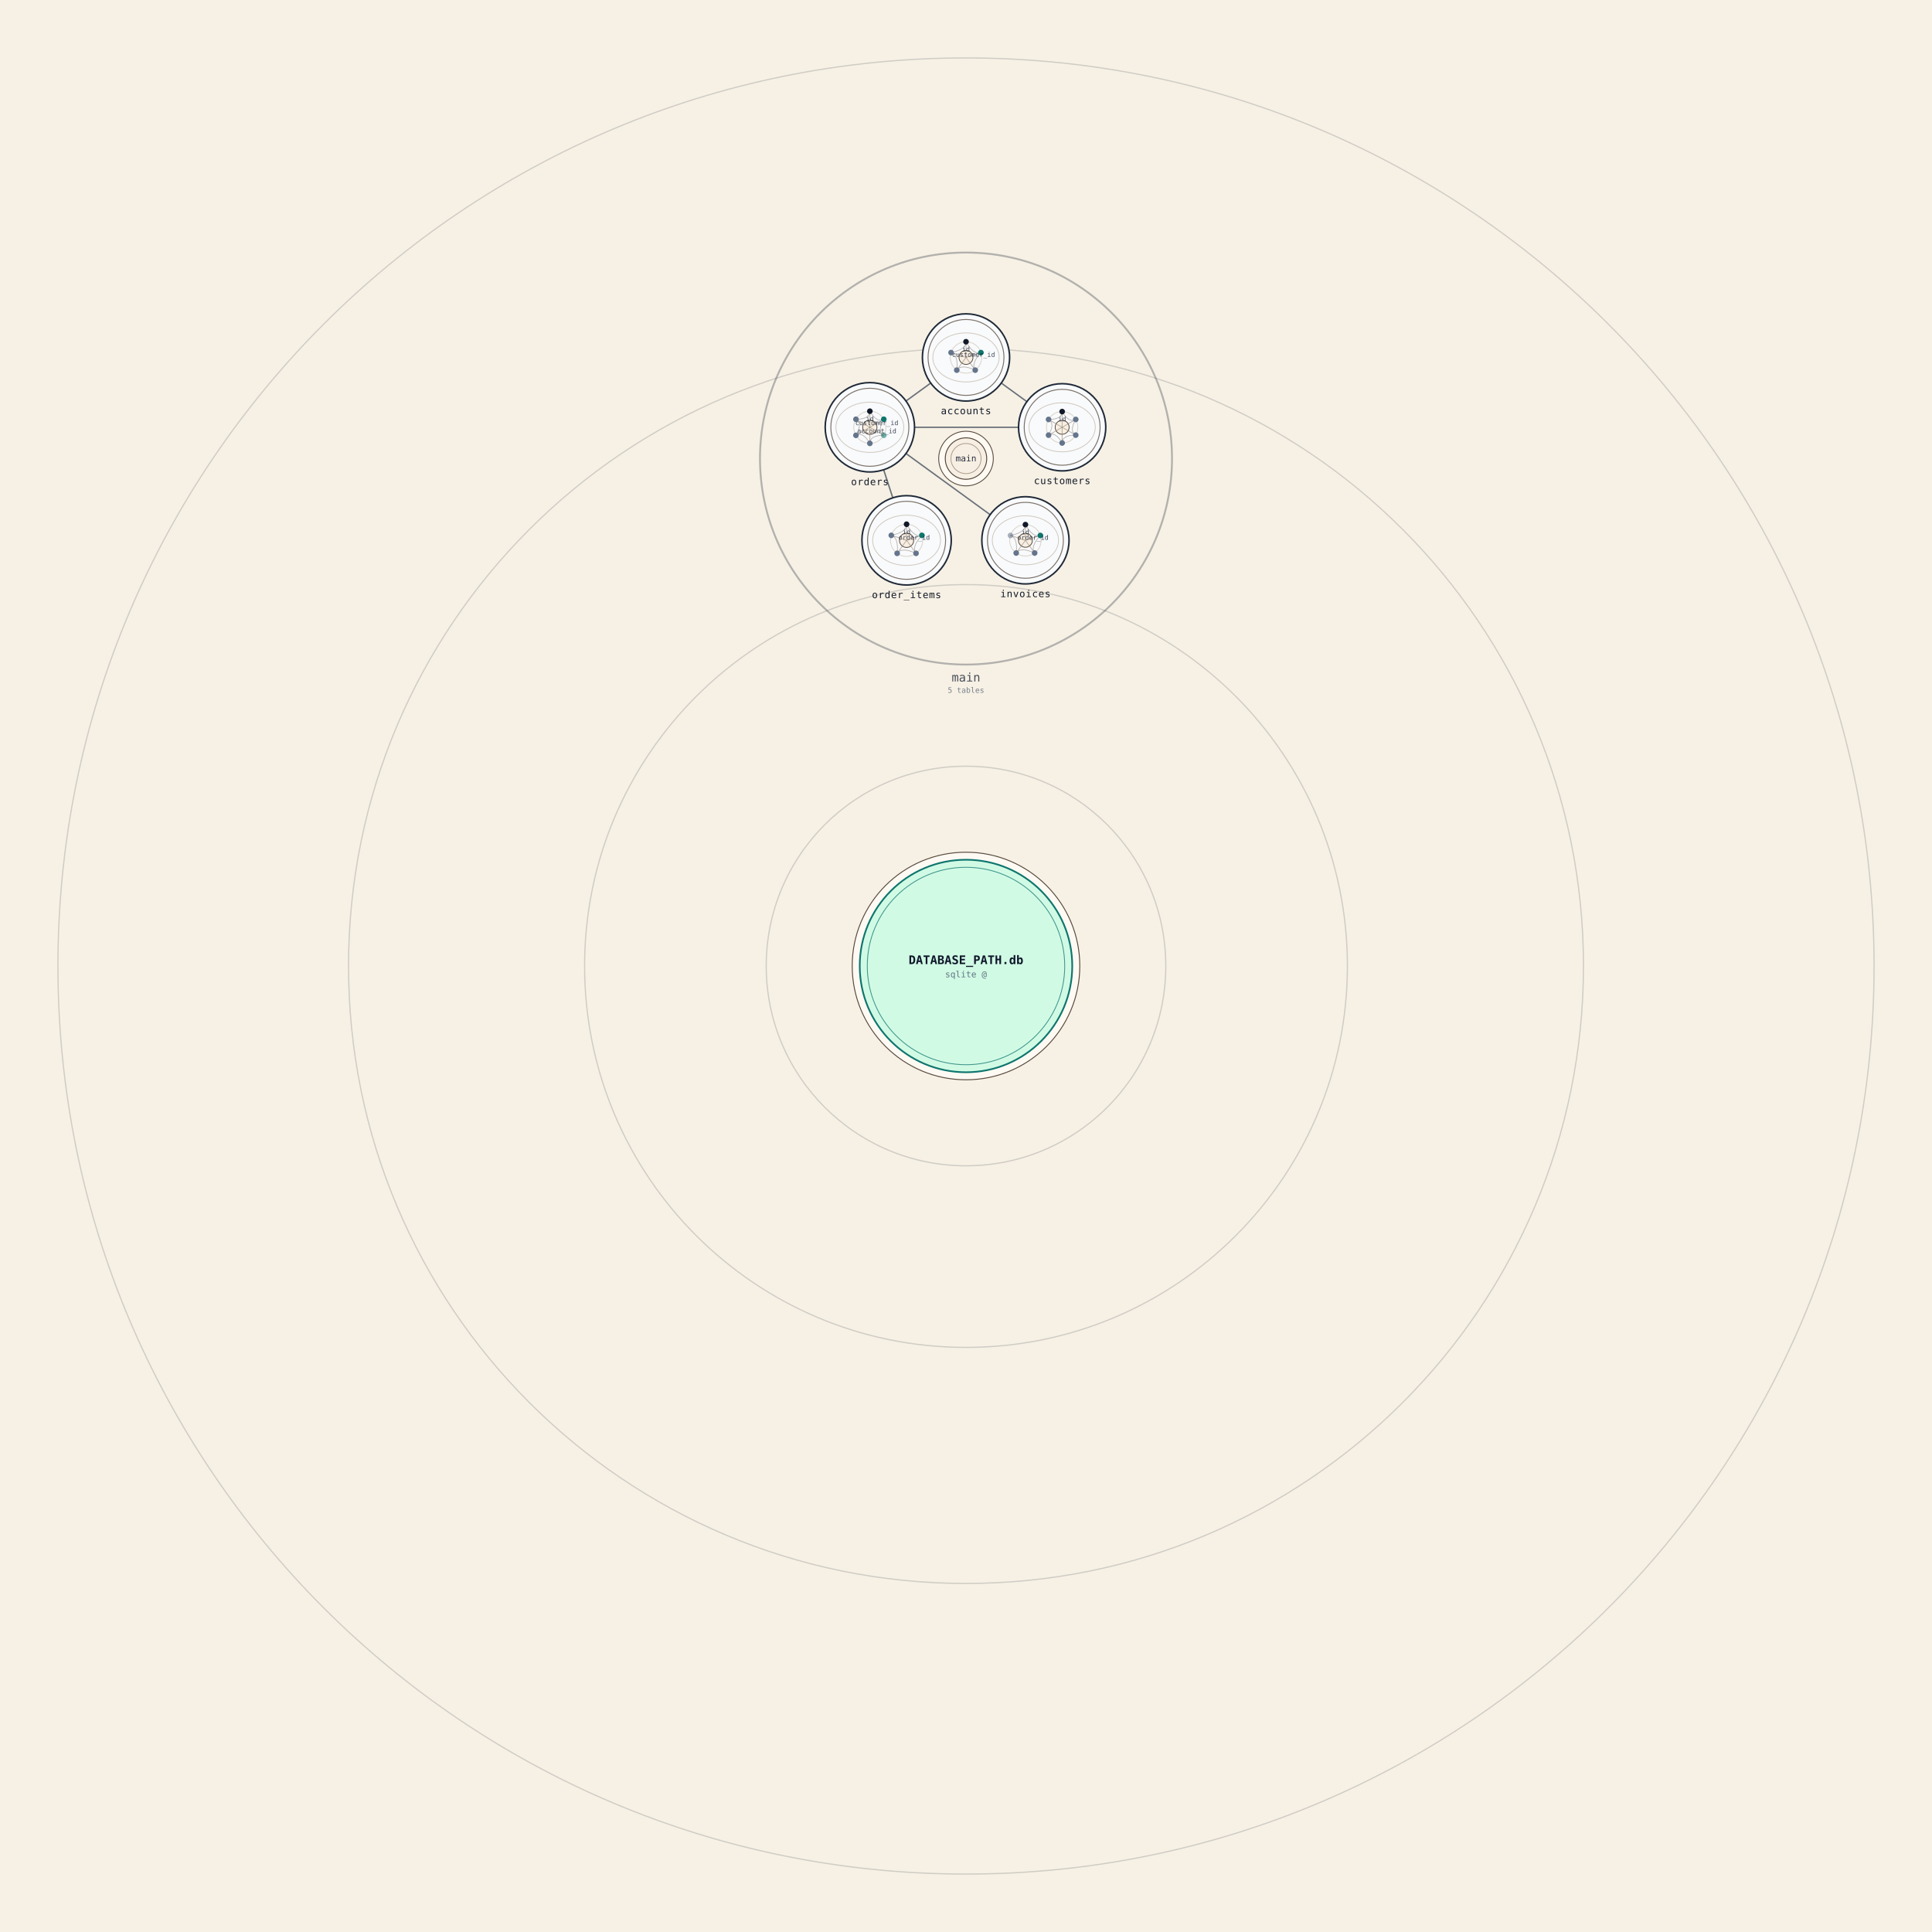
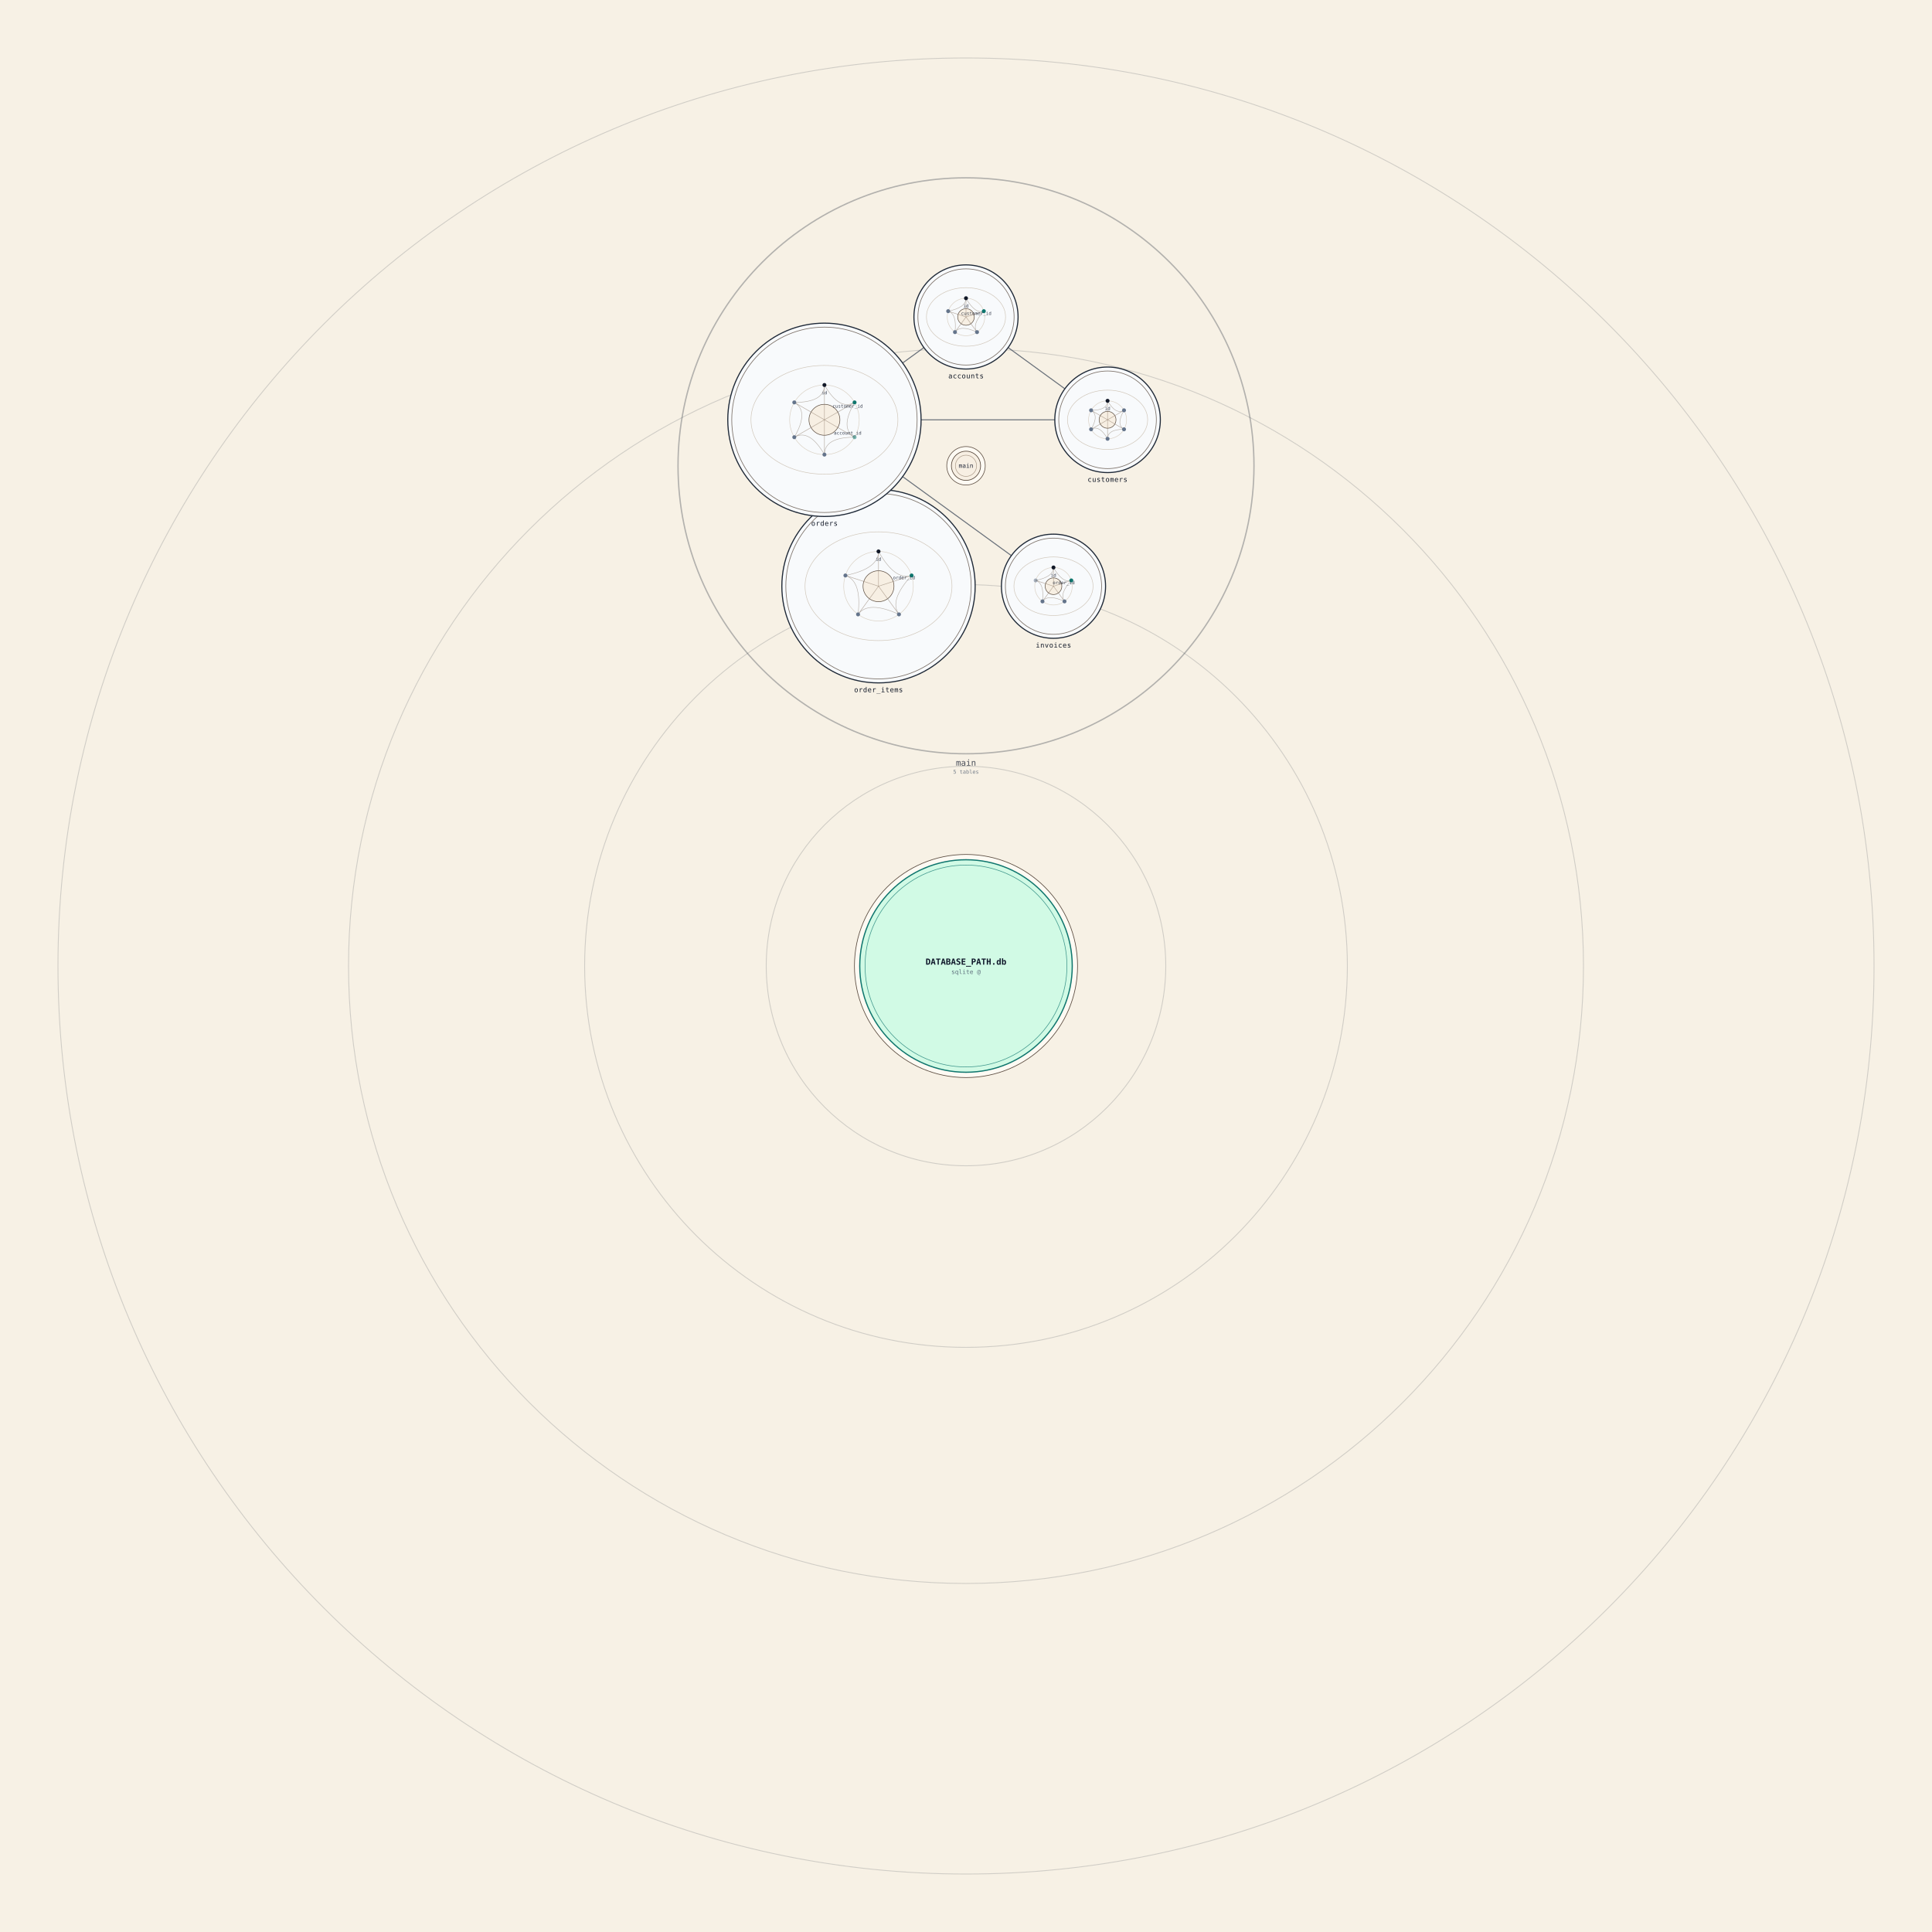
- <svg xmlns="http://www.w3.org/2000/svg" aria-label="Atlas database sigilo" height="2051" role="img" viewBox="0 0 2051 2051" width="2051">
+ <svg xmlns="http://www.w3.org/2000/svg" aria-label="Atlas database sigilo" height="2913" role="img" viewBox="0 0 2913 2913" width="2913">
  <defs>
    <style>.bg { fill: #f7f1e5; }
      .macro-ring { fill: none; stroke: #1f2937; stroke-width: 2.0; opacity: 0.32; stroke-dasharray: none; }
      .schema-label { fill: #0f172a; font: 12.65px monospace; opacity: 0.75; }
      .hash { fill: #111827; font: 10.35px monospace; letter-spacing: 0.5px; }
      .foundation-ring { fill: none; stroke: #1f2937; stroke-width: 1.3; opacity: 0.18; }
      .db-core-shell { fill: rgba(255,252,246,0.86); stroke: #5a4b3f; stroke-width: 1.0; }
      .db-core { fill: #d1fae5; stroke: #0f766e; stroke-width: 1.8; }
      .db-core-mark { fill: none; stroke: #0f766e; stroke-width: 0.9; opacity: 0.75; }
      .db-core-label { fill: #0f172a; font: bold 12.65px monospace; }
      .db-core-sub { fill: #475569; font: 9.20px monospace; opacity: 0.82; }
      .schema-core-shell { fill: rgba(255,252,246,0.82); stroke: #5a4b3f; stroke-width: 0.92; }
      .schema-core { fill: #f7efe3; stroke: #57483b; stroke-width: 1.0; }
      .schema-core-mark { fill: none; stroke: #8b7763; stroke-width: 0.8; opacity: 0.72; }
      .schema-core-label { fill: #0f172a; font: 9.20px monospace; opacity: 0.88; }
      .schema-core-sub { fill: #475569; font: 8.05px monospace; opacity: 0.72; }
      .base { stroke: #1f1a17; stroke-width: 1.6; fill: none; opacity: 0.7; }
      .primary { stroke: #111827; stroke-width: 2.4; fill: none; stroke-linecap: round; }
      .call { stroke: #4b5563; stroke-width: 1.5; fill: none; stroke-linecap: round; opacity: 0.82; }
      .branch { stroke: #6b7280; stroke-width: 1.2; fill: none; stroke-dasharray: 5 4; opacity: 0.8; }
      .node-main { fill: #f8fafc; stroke: #1f2937; stroke-width: 1.65; }
      .node-aux  { fill: #f1f5f9; stroke: #475569; stroke-width: 1.15; stroke-dasharray: 4 3; }
      .node-loop { fill: #ecfeff; stroke: #0f766e; stroke-width: 1.2; }
      .node-fk   { fill: #fef9c3; stroke: #92400e; stroke-width: 1.1; stroke-dasharray: 6 3; }
      .node-loop-inner { fill: none; stroke: #0f766e; stroke-width: 0.9; opacity: 0.8; }
      .node-shell { fill: none; stroke: #5a4b3f; stroke-width: 1.0; opacity: 0.78; }
      .node-foundation { fill: none; stroke: #b7a690; stroke-width: 0.8; opacity: 0.62; }
      .col-orbit { fill: none; stroke: #c5b59f; stroke-width: 0.8; opacity: 0.60; }
      .col-chord { fill: none; stroke: #7b6a59; stroke-width: 0.72; opacity: 0.52; }
      .node-core { fill: #f7efe3; stroke: #57483b; stroke-width: 0.82; }
      .col-spoke { stroke: #8d7a68; stroke-width: 0.82; opacity: 0.58; }
      .col-pk { fill: #111827; }
      .col-fk { fill: #0f766e; }
      .col-reg { fill: #64748b; }
      .col-nullable { opacity: 0.55; }
      .label { fill: #0f172a; font: 9.20px monospace; opacity: 0.68; }
      .col-label { fill: #0f172a; font: 6.90px monospace; opacity: 0.78; }
      .node-metric { fill: #334155; font: 8.05px monospace; opacity: 0.78; }
      .system-node-wrap, .system-edge-wrap, .system-schema-wrap, .system-column-wrap, .system-column-link-wrap { cursor: help; }
      .system-node-wrap:hover &gt; circle { opacity: 0.94; }
      .system-edge-wrap:hover &gt; line, .system-edge-wrap:hover &gt; path { opacity: 1.0; stroke-width: 2.2; }</style>
  </defs>
-   <rect class="bg" height="2051" width="2051" />
+   <rect class="bg" height="2913" width="2913" />
  <g id="database_foundation">
-     <circle class="foundation-ring" cx="1025.5" cy="1025.5" r="212.1" />
-     <circle class="foundation-ring" cx="1025.5" cy="1025.5" r="404.9" />
-     <circle class="foundation-ring" cx="1025.5" cy="1025.5" r="655.5" />
-     <circle class="foundation-ring" cx="1025.5" cy="1025.5" r="964.0" />
-     <circle class="db-core-shell" cx="1025.5" cy="1025.5" r="120.8" />
-     <circle class="db-core" cx="1025.5" cy="1025.5" r="112.8" />
-     <circle class="db-core-mark" cx="1025.5" cy="1025.5" r="104.8" />
-     <text class="db-core-label" text-anchor="middle" x="1025.5" y="1023.5">DATABASE_PATH.db</text>
-     <text class="db-core-sub" text-anchor="middle" x="1025.5" y="1037.5">sqlite @</text>
+     <circle class="foundation-ring" cx="1456.5" cy="1456.5" r="301.2" />
+     <circle class="foundation-ring" cx="1456.5" cy="1456.5" r="575.0" />
+     <circle class="foundation-ring" cx="1456.5" cy="1456.5" r="931.0" />
+     <circle class="foundation-ring" cx="1456.5" cy="1456.5" r="1369.1" />
+     <circle class="db-core-shell" cx="1456.5" cy="1456.5" r="168.2" />
+     <circle class="db-core" cx="1456.5" cy="1456.5" r="160.2" />
+     <circle class="db-core-mark" cx="1456.5" cy="1456.5" r="152.2" />
+     <text class="db-core-label" text-anchor="middle" x="1456.5" y="1454.5">DATABASE_PATH.db</text>
+     <text class="db-core-sub" text-anchor="middle" x="1456.5" y="1468.5">sqlite @</text>
  </g>
  <g id="schema_rings">
    <g class="system-schema-wrap" data-direct-fk-count="5" data-schema="main" data-table-count="5" data-total-rows="12">
-       <circle class="macro-ring" cx="1025.5" cy="486.8" r="218.7" />
-       <circle class="schema-core-shell" cx="1025.5" cy="486.8" r="29.0" />
-       <circle class="schema-core" cx="1025.5" cy="486.8" r="22.0" />
-       <circle class="schema-core-mark" cx="1025.5" cy="486.8" r="16.0" />
-       <text class="schema-core-label" text-anchor="middle" x="1025.5" y="489.8">main</text>
-       <text class="schema-label" text-anchor="middle" x="1025.5" y="723.5">main</text>
-       <text class="schema-core-sub" text-anchor="middle" x="1025.5" y="735.5">5 tables</text>
+       <circle class="macro-ring" cx="1456.5" cy="702.3" r="434.2" />
+       <circle class="schema-core-shell" cx="1456.5" cy="702.3" r="29.0" />
+       <circle class="schema-core" cx="1456.5" cy="702.3" r="22.0" />
+       <circle class="schema-core-mark" cx="1456.5" cy="702.3" r="16.0" />
+       <text class="schema-core-label" text-anchor="middle" x="1456.5" y="705.3">main</text>
+       <text class="schema-label" text-anchor="middle" x="1456.5" y="1154.5">main</text>
+       <text class="schema-core-sub" text-anchor="middle" x="1456.5" y="1166.5">5 tables</text>
    </g>
  </g>
  <g id="fk_edges">
    <g class="system-edge-wrap" data-fk-columns="customer_id-&gt;id" data-fk-from="main.accounts" data-fk-to="main.customers" data-fk-type="declared" data-on-delete="NO ACTION" data-relationship-kind="direct">
-       <line class="call" x1="1025.50" x2="1127.57" y1="379.45" y2="453.60" />
+       <line class="call" x1="1456.50" x2="1669.95" y1="477.89" y2="632.97" />
    </g>
    <g class="system-edge-wrap" data-fk-columns="order_id-&gt;id" data-fk-from="main.invoices" data-fk-to="main.orders" data-fk-type="declared" data-on-delete="NO ACTION" data-relationship-kind="direct">
-       <line class="call" x1="1088.58" x2="923.43" y1="573.59" y2="453.60" />
+       <line class="call" x1="1588.42" x2="1243.05" y1="883.89" y2="632.97" />
    </g>
    <g class="system-edge-wrap" data-fk-columns="order_id-&gt;id" data-fk-from="main.order_items" data-fk-to="main.orders" data-fk-type="declared" data-on-delete="NO ACTION" data-relationship-kind="direct">
-       <line class="call" x1="962.42" x2="923.43" y1="573.59" y2="453.60" />
+       <line class="call" x1="1324.58" x2="1243.05" y1="883.89" y2="632.97" />
    </g>
    <g class="system-edge-wrap" data-fk-columns="account_id-&gt;id" data-fk-from="main.orders" data-fk-to="main.accounts" data-fk-type="declared" data-on-delete="NO ACTION" data-relationship-kind="direct">
-       <line class="call" x1="923.43" x2="1025.50" y1="453.60" y2="379.45" />
+       <line class="call" x1="1243.05" x2="1456.50" y1="632.97" y2="477.89" />
    </g>
    <g class="system-edge-wrap" data-fk-columns="customer_id-&gt;id" data-fk-from="main.orders" data-fk-to="main.customers" data-fk-type="declared" data-on-delete="NO ACTION" data-relationship-kind="direct">
-       <line class="call" x1="923.43" x2="1127.57" y1="453.60" y2="453.60" />
+       <line class="call" x1="1243.05" x2="1669.95" y1="632.97" y2="632.97" />
    </g>
  </g>
  <g id="table_nodes">
    <g class="system-node-wrap" data-column-count="5" data-columns-detail="id::INTEGER::PK|NULL||customer_id::INTEGER::FK|NOT NULL||account_number::TEXT::NOT NULL||status::TEXT::NOT NULL||opened_at::TEXT::NOT NULL" data-fk-count="1" data-index-count="2" data-row-estimate="2" data-schema="main" data-size-bytes="-1" data-table="accounts" data-table-type="table">
-       <circle class="node-main" cx="1025.50" cy="379.45" r="46.29" />
-     </g>
-     <circle class="node-shell" cx="1025.50" cy="379.45" r="40.29" />
-     <ellipse class="node-foundation" cx="1025.50" cy="379.45" rx="35.18" ry="26.04" />
-     <circle class="node-core" cx="1025.50" cy="379.45" r="7.41" />
-     <circle class="col-orbit" cx="1025.50" cy="379.45" r="16.67" />
+       <circle class="node-main" cx="1456.50" cy="477.89" r="78.51" />
+     </g>
+     <circle class="node-shell" cx="1456.50" cy="477.89" r="72.51" />
+     <ellipse class="node-foundation" cx="1456.50" cy="477.89" rx="59.66" ry="44.15" />
+     <circle class="node-core" cx="1456.50" cy="477.89" r="12.56" />
+     <circle class="col-orbit" cx="1456.50" cy="477.89" r="28.26" />
    <g class="system-column-link-wrap" data-column-left="id" data-column-right="customer_id" data-schema="main" data-table="accounts">
-       <path class="col-chord" d="M 1025.50 362.78 Q 1033.43 376.87 1041.35 374.30" />
+       <path class="col-chord" d="M 1456.50 449.63 Q 1469.94 473.53 1483.38 469.16" />
    </g>
    <g class="system-column-link-wrap" data-column-left="customer_id" data-column-right="account_number" data-schema="main" data-table="accounts">
-       <path class="col-chord" d="M 1041.35 374.30 Q 1030.40 386.19 1035.30 392.93" />
+       <path class="col-chord" d="M 1483.38 469.16 Q 1464.81 489.33 1473.11 500.76" />
    </g>
    <g class="system-column-link-wrap" data-column-left="account_number" data-column-right="status" data-schema="main" data-table="accounts">
-       <path class="col-chord" d="M 1035.30 392.93 Q 1020.60 386.19 1015.70 392.93" />
+       <path class="col-chord" d="M 1473.11 500.76 Q 1448.19 489.33 1439.89 500.76" />
    </g>
    <g class="system-column-link-wrap" data-column-left="status" data-column-right="opened_at" data-schema="main" data-table="accounts">
-       <path class="col-chord" d="M 1015.70 392.93 Q 1017.57 376.87 1009.65 374.30" />
+       <path class="col-chord" d="M 1439.89 500.76 Q 1443.06 473.53 1429.62 469.16" />
    </g>
    <g class="system-column-link-wrap" data-column-left="opened_at" data-column-right="id" data-schema="main" data-table="accounts">
-       <path class="col-chord" d="M 1009.65 374.30 Q 1025.50 371.11 1025.50 362.78" />
+       <path class="col-chord" d="M 1429.62 469.16 Q 1456.50 463.76 1456.50 449.63" />
    </g>
    <g class="system-column-wrap" data-column-flags="PK | NULL" data-column-name="id" data-column-role="primary_key" data-column-type="INTEGER" data-schema="main" data-table="accounts">
-       <line class="col-spoke" x1="1025.50" x2="1025.50" y1="379.45" y2="362.78" />
-       <circle class="col-pk" cx="1025.50" cy="362.78" r="3.0" />
-       <text class="col-label" text-anchor="middle" x="1025.50" y="373.11">id</text>
+       <line class="col-spoke" x1="1456.50" x2="1456.50" y1="477.89" y2="449.63" />
+       <circle class="col-pk" cx="1456.50" cy="449.63" r="3.0" />
+       <text class="col-label" text-anchor="middle" x="1456.50" y="463.63">id</text>
    </g>
    <g class="system-column-wrap" data-column-flags="FK | NOT NULL" data-column-name="customer_id" data-column-role="foreign_key" data-column-type="INTEGER" data-schema="main" data-table="accounts">
-       <line class="col-spoke" x1="1025.50" x2="1041.35" y1="379.45" y2="374.30" />
-       <circle class="col-fk" cx="1041.35" cy="374.30" r="3.0" />
-       <text class="col-label" text-anchor="middle" x="1033.43" y="378.87">customer_id</text>
+       <line class="col-spoke" x1="1456.50" x2="1483.38" y1="477.89" y2="469.16" />
+       <circle class="col-fk" cx="1483.38" cy="469.16" r="3.0" />
+       <text class="col-label" text-anchor="middle" x="1471.97" y="474.87">customer_id</text>
    </g>
    <g class="system-column-wrap" data-column-flags="NOT NULL" data-column-name="account_number" data-column-role="column" data-column-type="TEXT" data-schema="main" data-table="accounts">
-       <line class="col-spoke" x1="1025.50" x2="1035.30" y1="379.45" y2="392.93" />
-       <circle class="col-reg" cx="1035.30" cy="392.93" r="3.0" />
+       <line class="col-spoke" x1="1456.50" x2="1473.11" y1="477.89" y2="500.76" />
+       <circle class="col-reg" cx="1473.11" cy="500.76" r="3.0" />
    </g>
    <g class="system-column-wrap" data-column-flags="NOT NULL" data-column-name="status" data-column-role="column" data-column-type="TEXT" data-schema="main" data-table="accounts">
-       <line class="col-spoke" x1="1025.50" x2="1015.70" y1="379.45" y2="392.93" />
-       <circle class="col-reg" cx="1015.70" cy="392.93" r="3.0" />
+       <line class="col-spoke" x1="1456.50" x2="1439.89" y1="477.89" y2="500.76" />
+       <circle class="col-reg" cx="1439.89" cy="500.76" r="3.0" />
    </g>
    <g class="system-column-wrap" data-column-flags="NOT NULL" data-column-name="opened_at" data-column-role="column" data-column-type="TEXT" data-schema="main" data-table="accounts">
-       <line class="col-spoke" x1="1025.50" x2="1009.65" y1="379.45" y2="374.30" />
-       <circle class="col-reg" cx="1009.65" cy="374.30" r="3.0" />
-     </g>
-     <text class="hash" text-anchor="middle" x="1025.5" y="439.7">accounts</text>
+       <line class="col-spoke" x1="1456.50" x2="1429.62" y1="477.89" y2="469.16" />
+       <circle class="col-reg" cx="1429.62" cy="469.16" r="3.0" />
+     </g>
+     <text class="hash" text-anchor="middle" x="1456.5" y="570.4">accounts</text>
    <g class="system-node-wrap" data-column-count="6" data-columns-detail="id::INTEGER::PK|NULL||external_ref::TEXT::NOT NULL||full_name::TEXT::NOT NULL||email::TEXT::NOT NULL||segment::TEXT::NOT NULL||created_at::TEXT::NOT NULL" data-fk-count="0" data-index-count="1" data-row-estimate="2" data-schema="main" data-size-bytes="-1" data-table="customers" data-table-type="table">
-       <circle class="node-main" cx="1127.57" cy="453.60" r="46.29" />
-     </g>
-     <circle class="node-shell" cx="1127.57" cy="453.60" r="40.29" />
-     <ellipse class="node-foundation" cx="1127.57" cy="453.60" rx="35.18" ry="26.04" />
-     <circle class="node-core" cx="1127.57" cy="453.60" r="7.41" />
-     <circle class="col-orbit" cx="1127.57" cy="453.60" r="16.67" />
+       <circle class="node-main" cx="1669.95" cy="632.97" r="79.56" />
+     </g>
+     <circle class="node-shell" cx="1669.95" cy="632.97" r="73.56" />
+     <ellipse class="node-foundation" cx="1669.95" cy="632.97" rx="60.46" ry="44.74" />
+     <circle class="node-core" cx="1669.95" cy="632.97" r="12.73" />
+     <circle class="col-orbit" cx="1669.95" cy="632.97" r="28.64" />
    <g class="system-column-link-wrap" data-column-left="id" data-column-right="external_ref" data-schema="main" data-table="customers">
-       <path class="col-chord" d="M 1127.57 436.93 Q 1134.78 449.43 1142.00 445.27" />
+       <path class="col-chord" d="M 1669.95 604.33 Q 1682.35 625.81 1694.75 618.65" />
    </g>
    <g class="system-column-link-wrap" data-column-left="external_ref" data-column-right="full_name" data-schema="main" data-table="customers">
-       <path class="col-chord" d="M 1142.00 445.27 Q 1134.78 457.77 1142.00 461.93" />
+       <path class="col-chord" d="M 1694.75 618.65 Q 1682.35 640.13 1694.75 647.29" />
    </g>
    <g class="system-column-link-wrap" data-column-left="full_name" data-column-right="email" data-schema="main" data-table="customers">
-       <path class="col-chord" d="M 1142.00 461.93 Q 1127.57 461.93 1127.57 470.27" />
+       <path class="col-chord" d="M 1694.75 647.29 Q 1669.95 647.29 1669.95 661.61" />
    </g>
    <g class="system-column-link-wrap" data-column-left="email" data-column-right="segment" data-schema="main" data-table="customers">
-       <path class="col-chord" d="M 1127.57 470.27 Q 1120.35 457.77 1113.13 461.93" />
+       <path class="col-chord" d="M 1669.95 661.61 Q 1657.55 640.13 1645.14 647.29" />
    </g>
    <g class="system-column-link-wrap" data-column-left="segment" data-column-right="created_at" data-schema="main" data-table="customers">
-       <path class="col-chord" d="M 1113.13 461.93 Q 1120.35 449.43 1113.13 445.27" />
+       <path class="col-chord" d="M 1645.14 647.29 Q 1657.55 625.81 1645.14 618.65" />
    </g>
    <g class="system-column-link-wrap" data-column-left="created_at" data-column-right="id" data-schema="main" data-table="customers">
-       <path class="col-chord" d="M 1113.13 445.27 Q 1127.57 445.27 1127.57 436.93" />
+       <path class="col-chord" d="M 1645.14 618.65 Q 1669.95 618.65 1669.95 604.33" />
    </g>
    <g class="system-column-wrap" data-column-flags="PK | NULL" data-column-name="id" data-column-role="primary_key" data-column-type="INTEGER" data-schema="main" data-table="customers">
-       <line class="col-spoke" x1="1127.57" x2="1127.57" y1="453.60" y2="436.93" />
-       <circle class="col-pk" cx="1127.57" cy="436.93" r="3.0" />
-       <text class="col-label" text-anchor="middle" x="1127.57" y="447.27">id</text>
+       <line class="col-spoke" x1="1669.95" x2="1669.95" y1="632.97" y2="604.33" />
+       <circle class="col-pk" cx="1669.95" cy="604.33" r="3.0" />
+       <text class="col-label" text-anchor="middle" x="1669.95" y="618.33">id</text>
    </g>
    <g class="system-column-wrap" data-column-flags="NOT NULL" data-column-name="external_ref" data-column-role="column" data-column-type="TEXT" data-schema="main" data-table="customers">
-       <line class="col-spoke" x1="1127.57" x2="1142.00" y1="453.60" y2="445.27" />
-       <circle class="col-reg" cx="1142.00" cy="445.27" r="3.0" />
+       <line class="col-spoke" x1="1669.95" x2="1694.75" y1="632.97" y2="618.65" />
+       <circle class="col-reg" cx="1694.75" cy="618.65" r="3.0" />
    </g>
    <g class="system-column-wrap" data-column-flags="NOT NULL" data-column-name="full_name" data-column-role="column" data-column-type="TEXT" data-schema="main" data-table="customers">
-       <line class="col-spoke" x1="1127.57" x2="1142.00" y1="453.60" y2="461.93" />
-       <circle class="col-reg" cx="1142.00" cy="461.93" r="3.0" />
+       <line class="col-spoke" x1="1669.95" x2="1694.75" y1="632.97" y2="647.29" />
+       <circle class="col-reg" cx="1694.75" cy="647.29" r="3.0" />
    </g>
    <g class="system-column-wrap" data-column-flags="NOT NULL" data-column-name="email" data-column-role="column" data-column-type="TEXT" data-schema="main" data-table="customers">
-       <line class="col-spoke" x1="1127.57" x2="1127.57" y1="453.60" y2="470.27" />
-       <circle class="col-reg" cx="1127.57" cy="470.27" r="3.0" />
+       <line class="col-spoke" x1="1669.95" x2="1669.95" y1="632.97" y2="661.61" />
+       <circle class="col-reg" cx="1669.95" cy="661.61" r="3.0" />
    </g>
    <g class="system-column-wrap" data-column-flags="NOT NULL" data-column-name="segment" data-column-role="column" data-column-type="TEXT" data-schema="main" data-table="customers">
-       <line class="col-spoke" x1="1127.57" x2="1113.13" y1="453.60" y2="461.93" />
-       <circle class="col-reg" cx="1113.13" cy="461.93" r="3.0" />
+       <line class="col-spoke" x1="1669.95" x2="1645.14" y1="632.97" y2="647.29" />
+       <circle class="col-reg" cx="1645.14" cy="647.29" r="3.0" />
    </g>
    <g class="system-column-wrap" data-column-flags="NOT NULL" data-column-name="created_at" data-column-role="column" data-column-type="TEXT" data-schema="main" data-table="customers">
-       <line class="col-spoke" x1="1127.57" x2="1113.13" y1="453.60" y2="445.27" />
-       <circle class="col-reg" cx="1113.13" cy="445.27" r="3.0" />
-     </g>
-     <text class="hash" text-anchor="middle" x="1127.6" y="513.9">customers</text>
+       <line class="col-spoke" x1="1669.95" x2="1645.14" y1="632.97" y2="618.65" />
+       <circle class="col-reg" cx="1645.14" cy="618.65" r="3.0" />
+     </g>
+     <text class="hash" text-anchor="middle" x="1669.9" y="726.5">customers</text>
    <g class="system-node-wrap" data-column-count="5" data-columns-detail="id::INTEGER::PK|NULL||order_id::INTEGER::FK|NOT NULL||invoice_number::TEXT::NOT NULL||issued_at::TEXT::NOT NULL||paid_at::TEXT::NULL" data-fk-count="1" data-index-count="2" data-row-estimate="2" data-schema="main" data-size-bytes="-1" data-table="invoices" data-table-type="table">
-       <circle class="node-main" cx="1088.58" cy="573.59" r="46.29" />
-     </g>
-     <circle class="node-shell" cx="1088.58" cy="573.59" r="40.29" />
-     <ellipse class="node-foundation" cx="1088.58" cy="573.59" rx="35.18" ry="26.04" />
-     <circle class="node-core" cx="1088.58" cy="573.59" r="7.41" />
-     <circle class="col-orbit" cx="1088.58" cy="573.59" r="16.67" />
+       <circle class="node-main" cx="1588.42" cy="883.89" r="78.51" />
+     </g>
+     <circle class="node-shell" cx="1588.42" cy="883.89" r="72.51" />
+     <ellipse class="node-foundation" cx="1588.42" cy="883.89" rx="59.66" ry="44.15" />
+     <circle class="node-core" cx="1588.42" cy="883.89" r="12.56" />
+     <circle class="col-orbit" cx="1588.42" cy="883.89" r="28.26" />
    <g class="system-column-link-wrap" data-column-left="id" data-column-right="order_id" data-schema="main" data-table="invoices">
-       <path class="col-chord" d="M 1088.58 556.92 Q 1096.50 571.01 1104.43 568.44" />
+       <path class="col-chord" d="M 1588.42 855.63 Q 1601.86 879.53 1615.30 875.16" />
    </g>
    <g class="system-column-link-wrap" data-column-left="order_id" data-column-right="invoice_number" data-schema="main" data-table="invoices">
-       <path class="col-chord" d="M 1104.43 568.44 Q 1093.48 580.33 1098.38 587.07" />
+       <path class="col-chord" d="M 1615.30 875.16 Q 1596.72 895.33 1605.03 906.76" />
    </g>
    <g class="system-column-link-wrap" data-column-left="invoice_number" data-column-right="issued_at" data-schema="main" data-table="invoices">
-       <path class="col-chord" d="M 1098.38 587.07 Q 1083.68 580.33 1078.78 587.07" />
+       <path class="col-chord" d="M 1605.03 906.76 Q 1580.11 895.33 1571.81 906.76" />
    </g>
    <g class="system-column-link-wrap" data-column-left="issued_at" data-column-right="paid_at" data-schema="main" data-table="invoices">
-       <path class="col-chord" d="M 1078.78 587.07 Q 1080.65 571.01 1072.73 568.44" />
+       <path class="col-chord" d="M 1571.81 906.76 Q 1574.98 879.53 1561.54 875.16" />
    </g>
    <g class="system-column-link-wrap" data-column-left="paid_at" data-column-right="id" data-schema="main" data-table="invoices">
-       <path class="col-chord" d="M 1072.73 568.44 Q 1088.58 565.25 1088.58 556.92" />
+       <path class="col-chord" d="M 1561.54 875.16 Q 1588.42 869.76 1588.42 855.63" />
    </g>
    <g class="system-column-wrap" data-column-flags="PK | NULL" data-column-name="id" data-column-role="primary_key" data-column-type="INTEGER" data-schema="main" data-table="invoices">
-       <line class="col-spoke" x1="1088.58" x2="1088.58" y1="573.59" y2="556.92" />
-       <circle class="col-pk" cx="1088.58" cy="556.92" r="3.0" />
-       <text class="col-label" text-anchor="middle" x="1088.58" y="567.25">id</text>
+       <line class="col-spoke" x1="1588.42" x2="1588.42" y1="883.89" y2="855.63" />
+       <circle class="col-pk" cx="1588.42" cy="855.63" r="3.0" />
+       <text class="col-label" text-anchor="middle" x="1588.42" y="869.63">id</text>
    </g>
    <g class="system-column-wrap" data-column-flags="FK | NOT NULL" data-column-name="order_id" data-column-role="foreign_key" data-column-type="INTEGER" data-schema="main" data-table="invoices">
-       <line class="col-spoke" x1="1088.58" x2="1104.43" y1="573.59" y2="568.44" />
-       <circle class="col-fk" cx="1104.43" cy="568.44" r="3.0" />
-       <text class="col-label" text-anchor="middle" x="1096.50" y="573.01">order_id</text>
+       <line class="col-spoke" x1="1588.42" x2="1615.30" y1="883.89" y2="875.16" />
+       <circle class="col-fk" cx="1615.30" cy="875.16" r="3.0" />
+       <text class="col-label" text-anchor="middle" x="1603.88" y="880.87">order_id</text>
    </g>
    <g class="system-column-wrap" data-column-flags="NOT NULL" data-column-name="invoice_number" data-column-role="column" data-column-type="TEXT" data-schema="main" data-table="invoices">
-       <line class="col-spoke" x1="1088.58" x2="1098.38" y1="573.59" y2="587.07" />
-       <circle class="col-reg" cx="1098.38" cy="587.07" r="3.0" />
+       <line class="col-spoke" x1="1588.42" x2="1605.03" y1="883.89" y2="906.76" />
+       <circle class="col-reg" cx="1605.03" cy="906.76" r="3.0" />
    </g>
    <g class="system-column-wrap" data-column-flags="NOT NULL" data-column-name="issued_at" data-column-role="column" data-column-type="TEXT" data-schema="main" data-table="invoices">
-       <line class="col-spoke" x1="1088.58" x2="1078.78" y1="573.59" y2="587.07" />
-       <circle class="col-reg" cx="1078.78" cy="587.07" r="3.0" />
+       <line class="col-spoke" x1="1588.42" x2="1571.81" y1="883.89" y2="906.76" />
+       <circle class="col-reg" cx="1571.81" cy="906.76" r="3.0" />
    </g>
    <g class="system-column-wrap" data-column-flags="NULL" data-column-name="paid_at" data-column-role="column" data-column-type="TEXT" data-schema="main" data-table="invoices">
-       <line class="col-spoke" x1="1088.58" x2="1072.73" y1="573.59" y2="568.44" />
-       <circle class="col-reg col-nullable" cx="1072.73" cy="568.44" r="3.0" />
-     </g>
-     <text class="hash" text-anchor="middle" x="1088.6" y="633.9">invoices</text>
+       <line class="col-spoke" x1="1588.42" x2="1561.54" y1="883.89" y2="875.16" />
+       <circle class="col-reg col-nullable" cx="1561.54" cy="875.16" r="3.0" />
+     </g>
+     <text class="hash" text-anchor="middle" x="1588.4" y="976.4">invoices</text>
    <g class="system-node-wrap" data-column-count="5" data-columns-detail="id::INTEGER::PK|NULL||order_id::INTEGER::FK|NOT NULL||sku::TEXT::NOT NULL||quantity::INTEGER::NOT NULL||unit_price::NUMERIC::NOT NULL" data-fk-count="1" data-index-count="1" data-row-estimate="3" data-schema="main" data-size-bytes="-1" data-table="order_items" data-table-type="table">
-       <circle class="node-main" cx="962.42" cy="573.59" r="47.42" />
-     </g>
-     <circle class="node-shell" cx="962.42" cy="573.59" r="41.42" />
-     <ellipse class="node-foundation" cx="962.42" cy="573.59" rx="36.04" ry="26.67" />
-     <circle class="node-core" cx="962.42" cy="573.59" r="7.59" />
-     <circle class="col-orbit" cx="962.42" cy="573.59" r="17.07" />
+       <circle class="node-main" cx="1324.58" cy="883.89" r="145.74" />
+     </g>
+     <circle class="node-shell" cx="1324.58" cy="883.89" r="139.74" />
+     <ellipse class="node-foundation" cx="1324.58" cy="883.89" rx="110.77" ry="81.97" />
+     <circle class="node-core" cx="1324.58" cy="883.89" r="23.32" />
+     <circle class="col-orbit" cx="1324.58" cy="883.89" r="52.47" />
    <g class="system-column-link-wrap" data-column-left="id" data-column-right="order_id" data-schema="main" data-table="order_items">
-       <path class="col-chord" d="M 962.42 556.51 Q 970.54 570.95 978.66 568.31" />
+       <path class="col-chord" d="M 1324.58 831.42 Q 1349.53 875.79 1374.48 867.68" />
    </g>
    <g class="system-column-link-wrap" data-column-left="order_id" data-column-right="sku" data-schema="main" data-table="order_items">
-       <path class="col-chord" d="M 978.66 568.31 Q 967.44 580.49 972.45 587.40" />
+       <path class="col-chord" d="M 1374.48 867.68 Q 1340.00 905.12 1355.42 926.34" />
    </g>
    <g class="system-column-link-wrap" data-column-left="sku" data-column-right="quantity" data-schema="main" data-table="order_items">
-       <path class="col-chord" d="M 972.45 587.40 Q 957.40 580.49 952.39 587.40" />
+       <path class="col-chord" d="M 1355.42 926.34 Q 1309.16 905.12 1293.74 926.34" />
    </g>
    <g class="system-column-link-wrap" data-column-left="quantity" data-column-right="unit_price" data-schema="main" data-table="order_items">
-       <path class="col-chord" d="M 952.39 587.40 Q 954.30 570.95 946.18 568.31" />
+       <path class="col-chord" d="M 1293.74 926.34 Q 1299.63 875.79 1274.68 867.68" />
    </g>
    <g class="system-column-link-wrap" data-column-left="unit_price" data-column-right="id" data-schema="main" data-table="order_items">
-       <path class="col-chord" d="M 946.18 568.31 Q 962.42 565.05 962.42 556.51" />
+       <path class="col-chord" d="M 1274.68 867.68 Q 1324.58 857.66 1324.58 831.42" />
    </g>
    <g class="system-column-wrap" data-column-flags="PK | NULL" data-column-name="id" data-column-role="primary_key" data-column-type="INTEGER" data-schema="main" data-table="order_items">
-       <line class="col-spoke" x1="962.42" x2="962.42" y1="573.59" y2="556.51" />
-       <circle class="col-pk" cx="962.42" cy="556.51" r="3.0" />
-       <text class="col-label" text-anchor="middle" x="962.42" y="567.05">id</text>
+       <line class="col-spoke" x1="1324.58" x2="1324.58" y1="883.89" y2="831.42" />
+       <circle class="col-pk" cx="1324.58" cy="831.42" r="3.0" />
+       <text class="col-label" text-anchor="middle" x="1324.58" y="845.42">id</text>
    </g>
    <g class="system-column-wrap" data-column-flags="FK | NOT NULL" data-column-name="order_id" data-column-role="foreign_key" data-column-type="INTEGER" data-schema="main" data-table="order_items">
-       <line class="col-spoke" x1="962.42" x2="978.66" y1="573.59" y2="568.31" />
-       <circle class="col-fk" cx="978.66" cy="568.31" r="3.0" />
-       <text class="col-label" text-anchor="middle" x="970.54" y="572.95">order_id</text>
+       <line class="col-spoke" x1="1324.58" x2="1374.48" y1="883.89" y2="867.68" />
+       <circle class="col-fk" cx="1374.48" cy="867.68" r="3.0" />
+       <text class="col-label" text-anchor="middle" x="1363.07" y="873.39">order_id</text>
    </g>
    <g class="system-column-wrap" data-column-flags="NOT NULL" data-column-name="sku" data-column-role="column" data-column-type="TEXT" data-schema="main" data-table="order_items">
-       <line class="col-spoke" x1="962.42" x2="972.45" y1="573.59" y2="587.40" />
-       <circle class="col-reg" cx="972.45" cy="587.40" r="3.0" />
+       <line class="col-spoke" x1="1324.58" x2="1355.42" y1="883.89" y2="926.34" />
+       <circle class="col-reg" cx="1355.42" cy="926.34" r="3.0" />
    </g>
    <g class="system-column-wrap" data-column-flags="NOT NULL" data-column-name="quantity" data-column-role="column" data-column-type="INTEGER" data-schema="main" data-table="order_items">
-       <line class="col-spoke" x1="962.42" x2="952.39" y1="573.59" y2="587.40" />
-       <circle class="col-reg" cx="952.39" cy="587.40" r="3.0" />
+       <line class="col-spoke" x1="1324.58" x2="1293.74" y1="883.89" y2="926.34" />
+       <circle class="col-reg" cx="1293.74" cy="926.34" r="3.0" />
    </g>
    <g class="system-column-wrap" data-column-flags="NOT NULL" data-column-name="unit_price" data-column-role="column" data-column-type="NUMERIC" data-schema="main" data-table="order_items">
-       <line class="col-spoke" x1="962.42" x2="946.18" y1="573.59" y2="568.31" />
-       <circle class="col-reg" cx="946.18" cy="568.31" r="3.0" />
-     </g>
-     <text class="hash" text-anchor="middle" x="962.4" y="635.0">order_items</text>
+       <line class="col-spoke" x1="1324.58" x2="1274.68" y1="883.89" y2="867.68" />
+       <circle class="col-reg" cx="1274.68" cy="867.68" r="3.0" />
+     </g>
+     <text class="hash" text-anchor="middle" x="1324.6" y="1043.6">order_items</text>
    <g class="system-node-wrap" data-column-count="6" data-columns-detail="id::INTEGER::PK|NULL||customer_id::INTEGER::FK|NOT NULL||account_id::INTEGER::FK|NULL||status::TEXT::NOT NULL||total_amount::NUMERIC::NOT NULL||created_at::TEXT::NOT NULL" data-fk-count="2" data-index-count="1" data-row-estimate="3" data-schema="main" data-size-bytes="-1" data-table="orders" data-table-type="table">
-       <circle class="node-main" cx="923.43" cy="453.60" r="47.42" />
-     </g>
-     <circle class="node-shell" cx="923.43" cy="453.60" r="41.42" />
-     <ellipse class="node-foundation" cx="923.43" cy="453.60" rx="36.04" ry="26.67" />
-     <circle class="node-core" cx="923.43" cy="453.60" r="7.59" />
-     <circle class="col-orbit" cx="923.43" cy="453.60" r="17.07" />
+       <circle class="node-main" cx="1243.05" cy="632.97" r="145.74" />
+     </g>
+     <circle class="node-shell" cx="1243.05" cy="632.97" r="139.74" />
+     <ellipse class="node-foundation" cx="1243.05" cy="632.97" rx="110.77" ry="81.97" />
+     <circle class="node-core" cx="1243.05" cy="632.97" r="23.32" />
+     <circle class="col-orbit" cx="1243.05" cy="632.97" r="52.47" />
    <g class="system-column-link-wrap" data-column-left="id" data-column-right="customer_id" data-schema="main" data-table="orders">
-       <path class="col-chord" d="M 923.43 436.53 Q 930.83 449.33 938.22 445.07" />
+       <path class="col-chord" d="M 1243.05 580.50 Q 1265.77 619.85 1288.49 606.74" />
    </g>
    <g class="system-column-link-wrap" data-column-left="customer_id" data-column-right="account_id" data-schema="main" data-table="orders">
-       <path class="col-chord" d="M 938.22 445.07 Q 930.83 457.87 938.22 462.14" />
+       <path class="col-chord" d="M 1288.49 606.74 Q 1265.77 646.09 1288.49 659.21" />
    </g>
    <g class="system-column-link-wrap" data-column-left="account_id" data-column-right="status" data-schema="main" data-table="orders">
-       <path class="col-chord" d="M 938.22 462.14 Q 923.43 462.14 923.43 470.67" />
+       <path class="col-chord" d="M 1288.49 659.21 Q 1243.05 659.21 1243.05 685.44" />
    </g>
    <g class="system-column-link-wrap" data-column-left="status" data-column-right="total_amount" data-schema="main" data-table="orders">
-       <path class="col-chord" d="M 923.43 470.67 Q 916.04 457.87 908.65 462.14" />
+       <path class="col-chord" d="M 1243.05 685.44 Q 1220.33 646.09 1197.61 659.21" />
    </g>
    <g class="system-column-link-wrap" data-column-left="total_amount" data-column-right="created_at" data-schema="main" data-table="orders">
-       <path class="col-chord" d="M 908.65 462.14 Q 916.04 449.33 908.65 445.07" />
+       <path class="col-chord" d="M 1197.61 659.21 Q 1220.33 619.85 1197.61 606.74" />
    </g>
    <g class="system-column-link-wrap" data-column-left="created_at" data-column-right="id" data-schema="main" data-table="orders">
-       <path class="col-chord" d="M 908.65 445.07 Q 923.43 445.07 923.43 436.53" />
+       <path class="col-chord" d="M 1197.61 606.74 Q 1243.05 606.74 1243.05 580.50" />
    </g>
    <g class="system-column-wrap" data-column-flags="PK | NULL" data-column-name="id" data-column-role="primary_key" data-column-type="INTEGER" data-schema="main" data-table="orders">
-       <line class="col-spoke" x1="923.43" x2="923.43" y1="453.60" y2="436.53" />
-       <circle class="col-pk" cx="923.43" cy="436.53" r="3.0" />
-       <text class="col-label" text-anchor="middle" x="923.43" y="447.07">id</text>
+       <line class="col-spoke" x1="1243.05" x2="1243.05" y1="632.97" y2="580.50" />
+       <circle class="col-pk" cx="1243.05" cy="580.50" r="3.0" />
+       <text class="col-label" text-anchor="middle" x="1243.05" y="594.50">id</text>
    </g>
    <g class="system-column-wrap" data-column-flags="FK | NOT NULL" data-column-name="customer_id" data-column-role="foreign_key" data-column-type="INTEGER" data-schema="main" data-table="orders">
-       <line class="col-spoke" x1="923.43" x2="938.22" y1="453.60" y2="445.07" />
-       <circle class="col-fk" cx="938.22" cy="445.07" r="3.0" />
-       <text class="col-label" text-anchor="middle" x="930.83" y="451.33">customer_id</text>
+       <line class="col-spoke" x1="1243.05" x2="1288.49" y1="632.97" y2="606.74" />
+       <circle class="col-fk" cx="1288.49" cy="606.74" r="3.0" />
+       <text class="col-label" text-anchor="middle" x="1278.10" y="614.74">customer_id</text>
    </g>
    <g class="system-column-wrap" data-column-flags="FK | NULL" data-column-name="account_id" data-column-role="foreign_key" data-column-type="INTEGER" data-schema="main" data-table="orders">
-       <line class="col-spoke" x1="923.43" x2="938.22" y1="453.60" y2="462.14" />
-       <circle class="col-fk col-nullable" cx="938.22" cy="462.14" r="3.0" />
-       <text class="col-label" text-anchor="middle" x="930.83" y="459.87">account_id</text>
+       <line class="col-spoke" x1="1243.05" x2="1288.49" y1="632.97" y2="659.21" />
+       <circle class="col-fk col-nullable" cx="1288.49" cy="659.21" r="3.0" />
+       <text class="col-label" text-anchor="middle" x="1278.10" y="655.21">account_id</text>
    </g>
    <g class="system-column-wrap" data-column-flags="NOT NULL" data-column-name="status" data-column-role="column" data-column-type="TEXT" data-schema="main" data-table="orders">
-       <line class="col-spoke" x1="923.43" x2="923.43" y1="453.60" y2="470.67" />
-       <circle class="col-reg" cx="923.43" cy="470.67" r="3.0" />
+       <line class="col-spoke" x1="1243.05" x2="1243.05" y1="632.97" y2="685.44" />
+       <circle class="col-reg" cx="1243.05" cy="685.44" r="3.0" />
    </g>
    <g class="system-column-wrap" data-column-flags="NOT NULL" data-column-name="total_amount" data-column-role="column" data-column-type="NUMERIC" data-schema="main" data-table="orders">
-       <line class="col-spoke" x1="923.43" x2="908.65" y1="453.60" y2="462.14" />
-       <circle class="col-reg" cx="908.65" cy="462.14" r="3.0" />
+       <line class="col-spoke" x1="1243.05" x2="1197.61" y1="632.97" y2="659.21" />
+       <circle class="col-reg" cx="1197.61" cy="659.21" r="3.0" />
    </g>
    <g class="system-column-wrap" data-column-flags="NOT NULL" data-column-name="created_at" data-column-role="column" data-column-type="TEXT" data-schema="main" data-table="orders">
-       <line class="col-spoke" x1="923.43" x2="908.65" y1="453.60" y2="445.07" />
-       <circle class="col-reg" cx="908.65" cy="445.07" r="3.0" />
-     </g>
-     <text class="hash" text-anchor="middle" x="923.4" y="515.0">orders</text>
+       <line class="col-spoke" x1="1243.05" x2="1197.61" y1="632.97" y2="606.74" />
+       <circle class="col-reg" cx="1197.61" cy="606.74" r="3.0" />
+     </g>
+     <text class="hash" text-anchor="middle" x="1243.1" y="792.7">orders</text>
  </g>
</svg>
